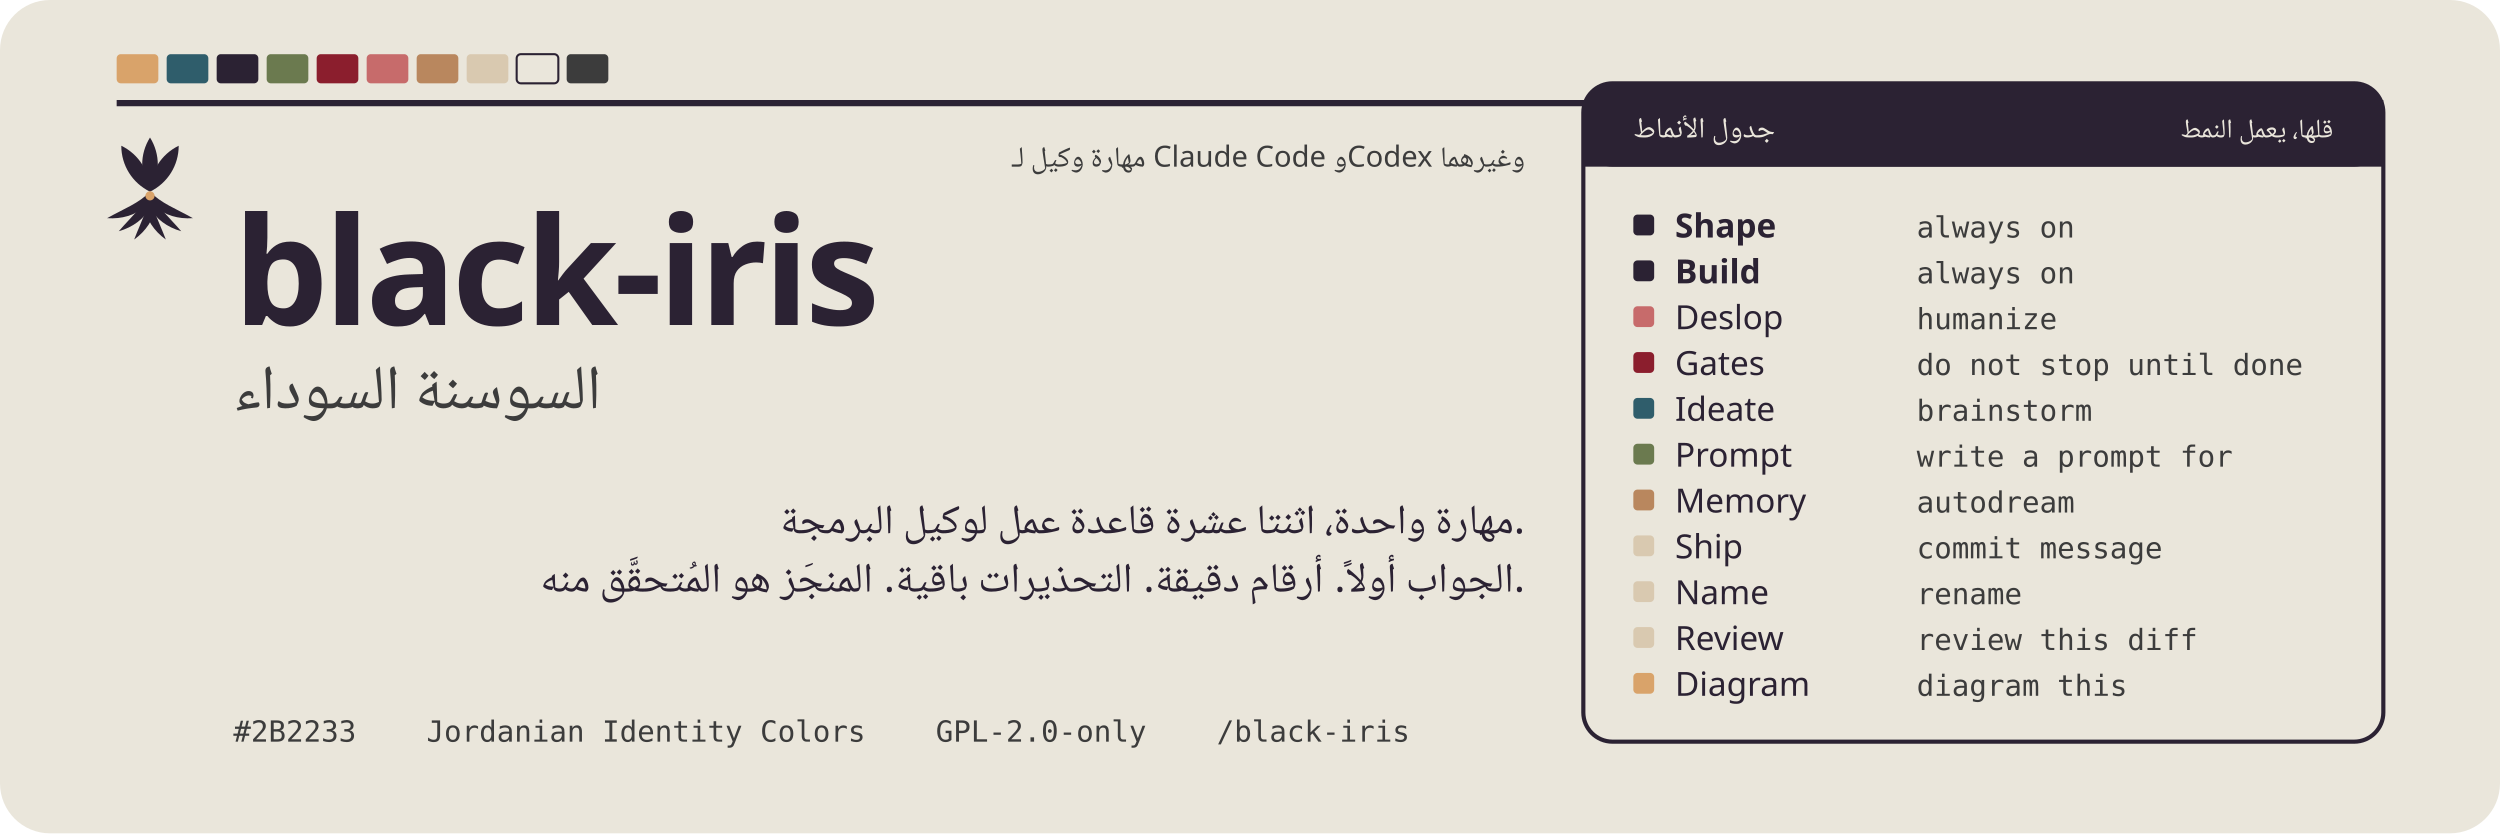
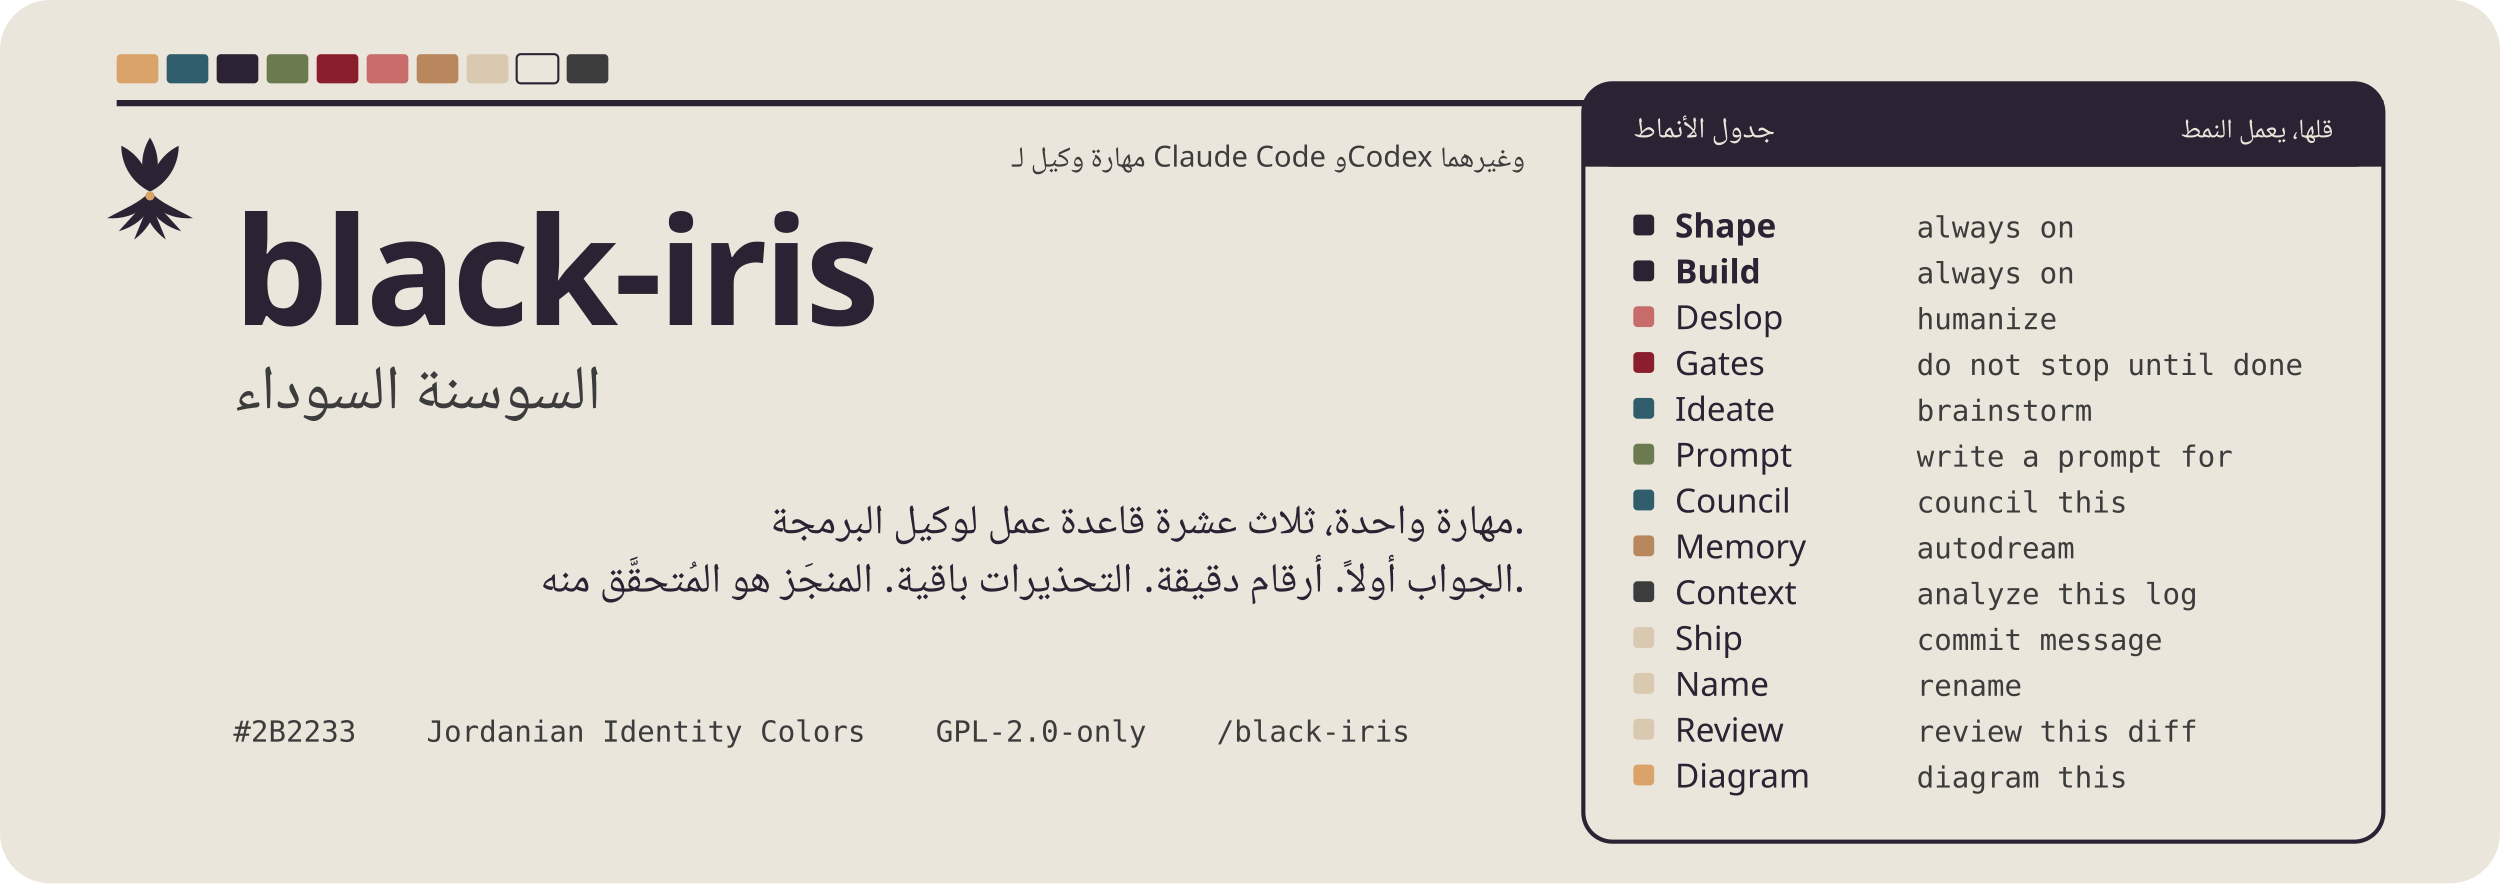
- <svg xmlns="http://www.w3.org/2000/svg" width="1200" height="400" viewBox="0 0 1200 400" role="img" aria-labelledby="title desc">
-   <rect width="1200" height="400" rx="24" fill="#EAE6DB" />
+ <svg xmlns="http://www.w3.org/2000/svg" width="1200" height="424" viewBox="0 0 1200 424" role="img" aria-labelledby="title desc">
+   <rect width="1200" height="424" rx="24" fill="#EAE6DB" />
  <rect x="56" y="48" width="1088" height="3" fill="#2B2233" />
  <g id="identity-strip" transform="translate(56 26)">
    <rect x="0" y="0" width="20" height="14" rx="2" fill="#D9A36A" />
    <rect x="24" y="0" width="20" height="14" rx="2" fill="#2F5D6B" />
    <rect x="48" y="0" width="20" height="14" rx="2" fill="#2B2233" />
    <rect x="72" y="0" width="20" height="14" rx="2" fill="#6B7A4F" />
    <rect x="96" y="0" width="20" height="14" rx="2" fill="#8B1E2D" />
    <rect x="120" y="0" width="20" height="14" rx="2" fill="#C76B6B" />
    <rect x="144" y="0" width="20" height="14" rx="2" fill="#B9875E" />
    <rect x="168" y="0" width="20" height="14" rx="2" fill="#D9C9B0" />
    <rect x="192" y="0" width="20" height="14" rx="2" fill="#EAE6DB" stroke="#2B2233" stroke-width="1" />
    <rect x="216" y="0" width="20" height="14" rx="2" fill="#3C3C3C" />
  </g>
  <g transform="translate(72 92) scale(1.0)" fill="#2B2233">
    <path d="M0,0 C-5,-8 -5,-18 0,-26 C5,-18 5,-8 0,0Z" transform="rotate(-32)" />
    <path d="M0,0 C-5,-8 -5,-18 0,-26 C5,-18 5,-8 0,0Z" transform="rotate(0)" />
    <path d="M0,0 C-5,-8 -5,-18 0,-26 C5,-18 5,-8 0,0Z" transform="rotate(32)" />
    <path d="M0,0 C-3,7 -9,12 -15,19 C-8,17 -3,13 0,8 C3,13 8,17 15,19 C9,12 3,7 0,0Z" transform="rotate(-20)" />
    <path d="M0,0 C-3,7 -9,12 -15,19 C-8,17 -3,13 0,8 C3,13 8,17 15,19 C9,12 3,7 0,0Z" transform="rotate(0)" />
    <path d="M0,0 C-3,7 -9,12 -15,19 C-8,17 -3,13 0,8 C3,13 8,17 15,19 C9,12 3,7 0,0Z" transform="rotate(20)" />
    <circle cx="0" cy="2" r="2.2" fill="#D9A36A" />
  </g>
  <g id="title-block" transform="translate(112 64)">
    <text x="620" text-anchor="end" y="16" font-family="-apple-system, BlinkMacSystemFont, 'Segoe UI', 'Noto Sans', 'Noto Naskh Arabic', sans-serif" font-size="14" fill="#3C3C3C">مهارة وكيل لـ Claude Code وCodex وغيرهما</text>
    <text x="0" y="92" font-family="-apple-system, BlinkMacSystemFont, 'Segoe UI', 'Noto Sans', 'Noto Naskh Arabic', sans-serif" font-size="72" font-weight="800" letter-spacing="-2" fill="#2B2233">black-iris</text>
    <text x="0" y="132" font-family="-apple-system, BlinkMacSystemFont, 'Segoe UI', 'Noto Sans', 'Noto Naskh Arabic', sans-serif" font-size="30" fill="#3C3C3C">السوسنة السوداء</text>
-     <text x="620" text-anchor="end" y="192" font-family="-apple-system, BlinkMacSystemFont, 'Segoe UI', 'Noto Sans', 'Noto Naskh Arabic', sans-serif" font-size="20" fill="#2B2233">مهارة واحدة، اثنتا عشرة قاعدة عمل لوكيل البرمجة.</text>
+     <text x="620" text-anchor="end" y="192" font-family="-apple-system, BlinkMacSystemFont, 'Segoe UI', 'Noto Sans', 'Noto Naskh Arabic', sans-serif" font-size="20" fill="#2B2233">مهارة واحدة، ثلاث عشرة قاعدة عمل لوكيل البرمجة.</text>
    <text x="620" text-anchor="end" y="220" font-family="-apple-system, BlinkMacSystemFont, 'Segoe UI', 'Noto Sans', 'Noto Naskh Arabic', sans-serif" font-size="20" fill="#2B2233">الجواب أولاً. أرقام دقيقة. التحذيرات باقية. المنجَز هو المُتحقَّق منه.</text>
    <text x="0" y="292" xml:space="preserve" font-family="ui-monospace, SFMono-Regular, Menlo, monospace" font-size="14" fill="#3C3C3C">#2B2233    Jordanian Identity Colors    GPL-2.0-only    /black-iris</text>
  </g>
  <g id="project-proof" transform="translate(760 40)">
-     <rect x="0" y="0" width="384" height="316" rx="14" fill="#EAE6DB" stroke="#2B2233" stroke-width="2" />
+     <rect x="0" y="0" width="384" height="364" rx="14" fill="#EAE6DB" stroke="#2B2233" stroke-width="2" />
    <rect x="0" y="0" width="384" height="40" rx="14" fill="#2B2233" />
    <rect x="0" y="26" width="384" height="14" fill="#2B2233" />
    <text x="24" y="26" font-family="-apple-system, BlinkMacSystemFont, 'Segoe UI', 'Noto Sans', 'Noto Naskh Arabic', sans-serif" font-size="14" fill="#EAE6DB">جدول الأنماط</text>
    <text x="360" y="26" text-anchor="end" font-family="-apple-system, BlinkMacSystemFont, 'Segoe UI', 'Noto Sans', 'Noto Naskh Arabic', sans-serif" font-size="13" fill="#EAE6DB">قلها، يعمل النمط</text>
    <rect x="24" y="63" width="10" height="10" rx="2" fill="#2B2233" />
    <text x="44" y="74" font-family="-apple-system, BlinkMacSystemFont, 'Segoe UI', 'Noto Sans', 'Noto Naskh Arabic', sans-serif" font-size="16" font-weight="700" fill="#2B2233">Shape</text>
    <text x="160" y="74" font-family="ui-monospace, SFMono-Regular, Menlo, monospace" font-size="14" fill="#3C3C3C">always on</text>
    <rect x="24" y="85" width="10" height="10" rx="2" fill="#2B2233" />
    <text x="44" y="96" font-family="-apple-system, BlinkMacSystemFont, 'Segoe UI', 'Noto Sans', 'Noto Naskh Arabic', sans-serif" font-size="16" font-weight="700" fill="#2B2233">Build</text>
    <text x="160" y="96" font-family="ui-monospace, SFMono-Regular, Menlo, monospace" font-size="14" fill="#3C3C3C">always on</text>
    <rect x="24" y="107" width="10" height="10" rx="2" fill="#C76B6B" />
    <text x="44" y="118" font-family="-apple-system, BlinkMacSystemFont, 'Segoe UI', 'Noto Sans', 'Noto Naskh Arabic', sans-serif" font-size="16" font-weight="500" fill="#2B2233">Deslop</text>
    <text x="160" y="118" font-family="ui-monospace, SFMono-Regular, Menlo, monospace" font-size="14" fill="#3C3C3C">humanize</text>
    <rect x="24" y="129" width="10" height="10" rx="2" fill="#8B1E2D" />
    <text x="44" y="140" font-family="-apple-system, BlinkMacSystemFont, 'Segoe UI', 'Noto Sans', 'Noto Naskh Arabic', sans-serif" font-size="16" font-weight="500" fill="#2B2233">Gates</text>
    <text x="160" y="140" font-family="ui-monospace, SFMono-Regular, Menlo, monospace" font-size="14" fill="#3C3C3C">do not stop until done</text>
    <rect x="24" y="151" width="10" height="10" rx="2" fill="#2F5D6B" />
    <text x="44" y="162" font-family="-apple-system, BlinkMacSystemFont, 'Segoe UI', 'Noto Sans', 'Noto Naskh Arabic', sans-serif" font-size="16" font-weight="500" fill="#2B2233">Ideate</text>
    <text x="160" y="162" font-family="ui-monospace, SFMono-Regular, Menlo, monospace" font-size="14" fill="#3C3C3C">brainstorm</text>
    <rect x="24" y="173" width="10" height="10" rx="2" fill="#6B7A4F" />
    <text x="44" y="184" font-family="-apple-system, BlinkMacSystemFont, 'Segoe UI', 'Noto Sans', 'Noto Naskh Arabic', sans-serif" font-size="16" font-weight="500" fill="#2B2233">Prompt</text>
    <text x="160" y="184" font-family="ui-monospace, SFMono-Regular, Menlo, monospace" font-size="14" fill="#3C3C3C">write a prompt for</text>
-     <rect x="24" y="195" width="10" height="10" rx="2" fill="#B9875E" />
-     <text x="44" y="206" font-family="-apple-system, BlinkMacSystemFont, 'Segoe UI', 'Noto Sans', 'Noto Naskh Arabic', sans-serif" font-size="16" font-weight="500" fill="#2B2233">Memory</text>
-     <text x="160" y="206" font-family="ui-monospace, SFMono-Regular, Menlo, monospace" font-size="14" fill="#3C3C3C">autodream</text>
-     <rect x="24" y="217" width="10" height="10" rx="2" fill="#D9C9B0" />
-     <text x="44" y="228" font-family="-apple-system, BlinkMacSystemFont, 'Segoe UI', 'Noto Sans', 'Noto Naskh Arabic', sans-serif" font-size="16" font-weight="500" fill="#2B2233">Ship</text>
-     <text x="160" y="228" font-family="ui-monospace, SFMono-Regular, Menlo, monospace" font-size="14" fill="#3C3C3C">commit message</text>
-     <rect x="24" y="239" width="10" height="10" rx="2" fill="#D9C9B0" />
-     <text x="44" y="250" font-family="-apple-system, BlinkMacSystemFont, 'Segoe UI', 'Noto Sans', 'Noto Naskh Arabic', sans-serif" font-size="16" font-weight="500" fill="#2B2233">Name</text>
-     <text x="160" y="250" font-family="ui-monospace, SFMono-Regular, Menlo, monospace" font-size="14" fill="#3C3C3C">rename</text>
+     <rect x="24" y="195" width="10" height="10" rx="2" fill="#2F5D6B" />
+     <text x="44" y="206" font-family="-apple-system, BlinkMacSystemFont, 'Segoe UI', 'Noto Sans', 'Noto Naskh Arabic', sans-serif" font-size="16" font-weight="500" fill="#2B2233">Council</text>
+     <text x="160" y="206" font-family="ui-monospace, SFMono-Regular, Menlo, monospace" font-size="14" fill="#3C3C3C">council this</text>
+     <rect x="24" y="217" width="10" height="10" rx="2" fill="#B9875E" />
+     <text x="44" y="228" font-family="-apple-system, BlinkMacSystemFont, 'Segoe UI', 'Noto Sans', 'Noto Naskh Arabic', sans-serif" font-size="16" font-weight="500" fill="#2B2233">Memory</text>
+     <text x="160" y="228" font-family="ui-monospace, SFMono-Regular, Menlo, monospace" font-size="14" fill="#3C3C3C">autodream</text>
+     <rect x="24" y="239" width="10" height="10" rx="2" fill="#3C3C3C" />
+     <text x="44" y="250" font-family="-apple-system, BlinkMacSystemFont, 'Segoe UI', 'Noto Sans', 'Noto Naskh Arabic', sans-serif" font-size="16" font-weight="500" fill="#2B2233">Context</text>
+     <text x="160" y="250" font-family="ui-monospace, SFMono-Regular, Menlo, monospace" font-size="14" fill="#3C3C3C">analyze this log</text>
    <rect x="24" y="261" width="10" height="10" rx="2" fill="#D9C9B0" />
-     <text x="44" y="272" font-family="-apple-system, BlinkMacSystemFont, 'Segoe UI', 'Noto Sans', 'Noto Naskh Arabic', sans-serif" font-size="16" font-weight="500" fill="#2B2233">Review</text>
-     <text x="160" y="272" font-family="ui-monospace, SFMono-Regular, Menlo, monospace" font-size="14" fill="#3C3C3C">review this diff</text>
-     <rect x="24" y="283" width="10" height="10" rx="2" fill="#D9A36A" />
-     <text x="44" y="294" font-family="-apple-system, BlinkMacSystemFont, 'Segoe UI', 'Noto Sans', 'Noto Naskh Arabic', sans-serif" font-size="16" font-weight="500" fill="#2B2233">Diagram</text>
-     <text x="160" y="294" font-family="ui-monospace, SFMono-Regular, Menlo, monospace" font-size="14" fill="#3C3C3C">diagram this</text>
+     <text x="44" y="272" font-family="-apple-system, BlinkMacSystemFont, 'Segoe UI', 'Noto Sans', 'Noto Naskh Arabic', sans-serif" font-size="16" font-weight="500" fill="#2B2233">Ship</text>
+     <text x="160" y="272" font-family="ui-monospace, SFMono-Regular, Menlo, monospace" font-size="14" fill="#3C3C3C">commit message</text>
+     <rect x="24" y="283" width="10" height="10" rx="2" fill="#D9C9B0" />
+     <text x="44" y="294" font-family="-apple-system, BlinkMacSystemFont, 'Segoe UI', 'Noto Sans', 'Noto Naskh Arabic', sans-serif" font-size="16" font-weight="500" fill="#2B2233">Name</text>
+     <text x="160" y="294" font-family="ui-monospace, SFMono-Regular, Menlo, monospace" font-size="14" fill="#3C3C3C">rename</text>
+     <rect x="24" y="305" width="10" height="10" rx="2" fill="#D9C9B0" />
+     <text x="44" y="316" font-family="-apple-system, BlinkMacSystemFont, 'Segoe UI', 'Noto Sans', 'Noto Naskh Arabic', sans-serif" font-size="16" font-weight="500" fill="#2B2233">Review</text>
+     <text x="160" y="316" font-family="ui-monospace, SFMono-Regular, Menlo, monospace" font-size="14" fill="#3C3C3C">review this diff</text>
+     <rect x="24" y="327" width="10" height="10" rx="2" fill="#D9A36A" />
+     <text x="44" y="338" font-family="-apple-system, BlinkMacSystemFont, 'Segoe UI', 'Noto Sans', 'Noto Naskh Arabic', sans-serif" font-size="16" font-weight="500" fill="#2B2233">Diagram</text>
+     <text x="160" y="338" font-family="ui-monospace, SFMono-Regular, Menlo, monospace" font-size="14" fill="#3C3C3C">diagram this</text>
  </g>
</svg>
